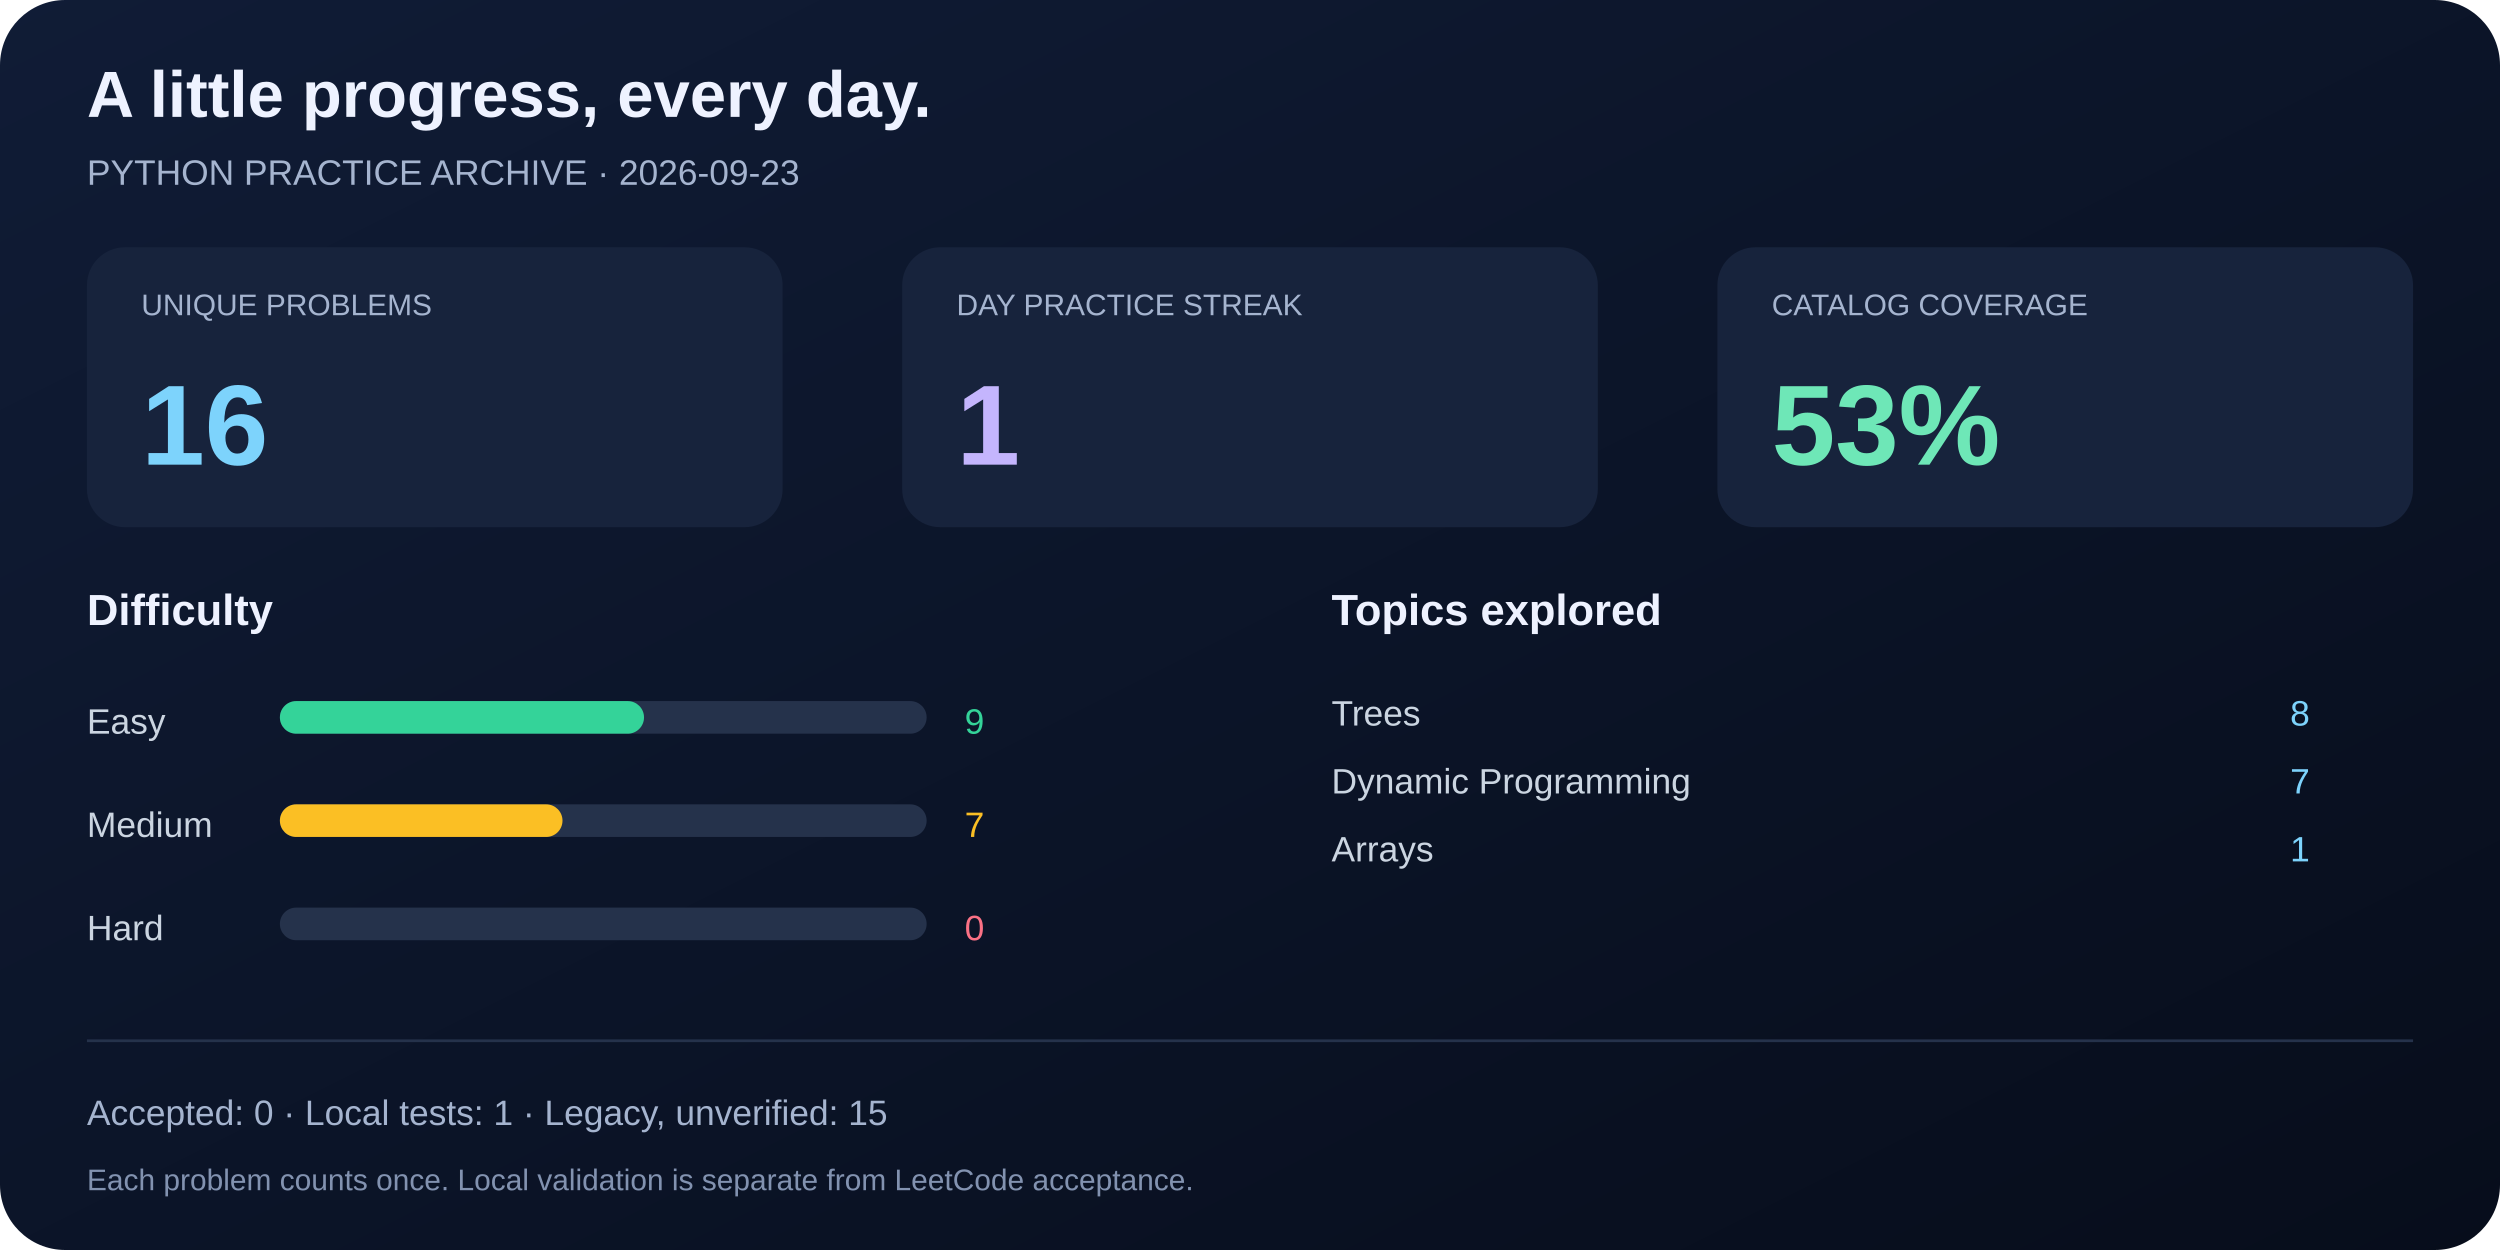
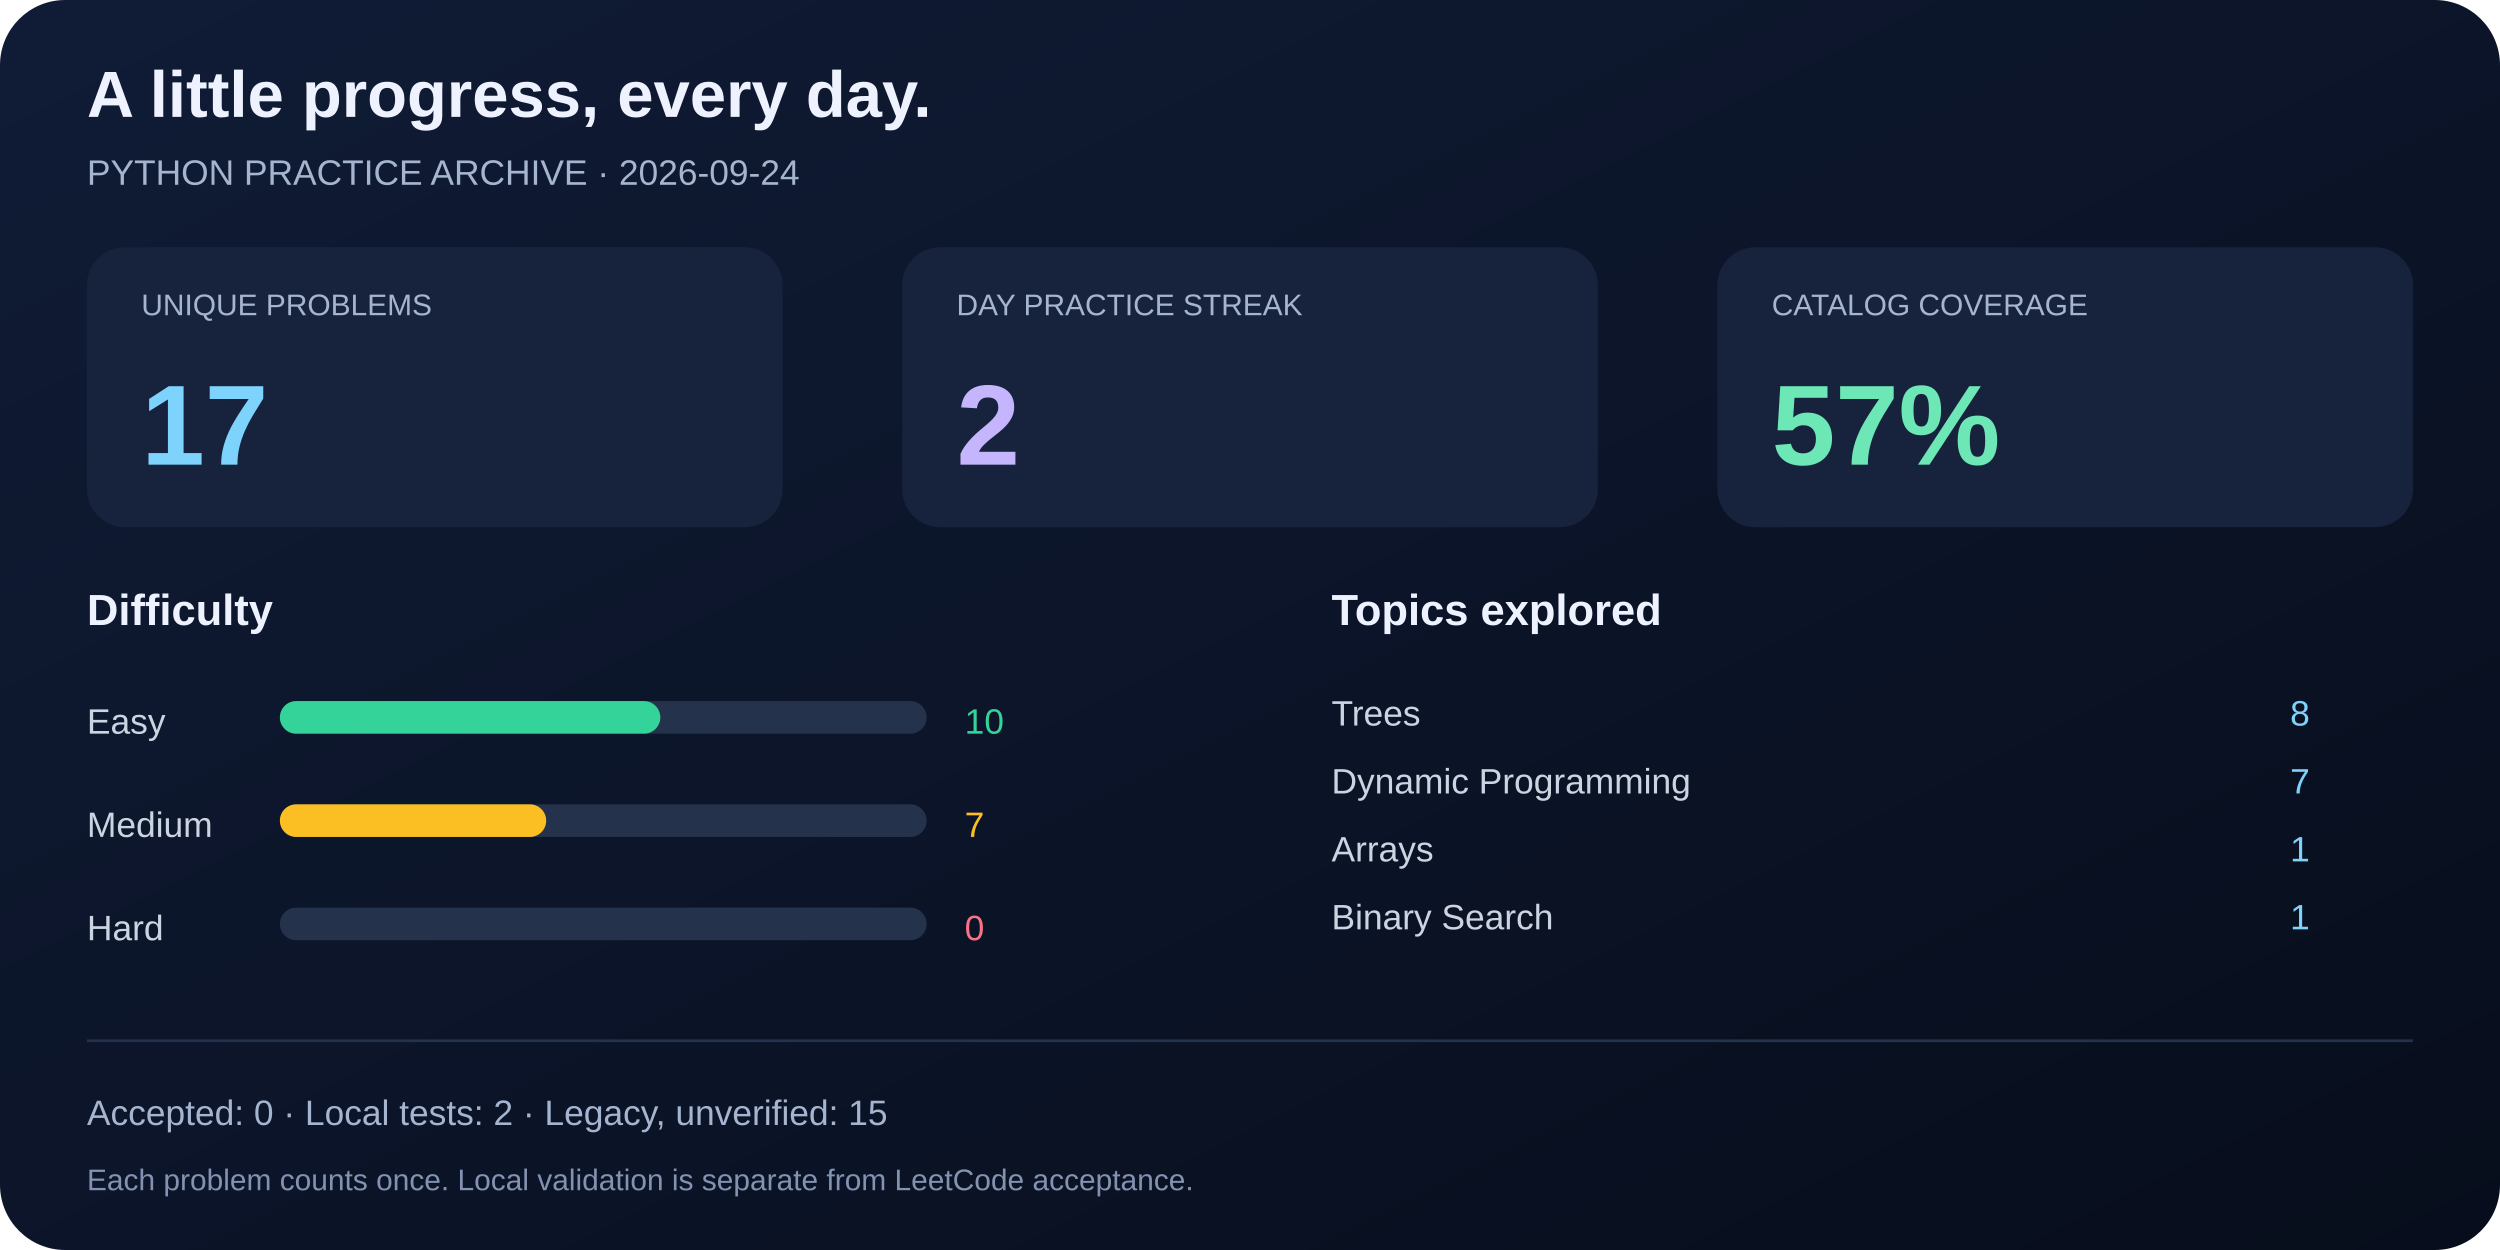
<svg xmlns="http://www.w3.org/2000/svg" width="920" height="460" viewBox="0 0 920 460" role="img" aria-labelledby="title desc">
  <defs>
    <linearGradient id="bg" x2="1" y2="1">
      <stop stop-color="#101c36" />
      <stop offset="1" stop-color="#070d1b" />
    </linearGradient>
  </defs>
  <rect width="920" height="460" rx="24" fill="url(#bg)" />
  <g font-family="Segoe UI, Arial, sans-serif" fill="#eef2ff">
    <text x="32" y="43" font-size="24" font-weight="700">A little progress, every day.</text>
-     <text x="32" y="68" font-size="13" fill="#a5b4cf">PYTHON PRACTICE ARCHIVE · 2026-09-23</text>
+     <text x="32" y="68" font-size="13" fill="#a5b4cf">PYTHON PRACTICE ARCHIVE · 2026-09-24</text>
    <rect x="32" y="91" width="256" height="103" rx="14" fill="#17233c" />
    <text x="52" y="116" font-size="11" fill="#a5b4cf">UNIQUE PROBLEMS</text>
-     <text x="52" y="171" font-size="42" font-weight="700" fill="#7dd3fc">16</text>
+     <text x="52" y="171" font-size="42" font-weight="700" fill="#7dd3fc">17</text>
    <rect x="332" y="91" width="256" height="103" rx="14" fill="#17233c" />
    <text x="352" y="116" font-size="11" fill="#a5b4cf">DAY PRACTICE STREAK</text>
-     <text x="352" y="171" font-size="42" font-weight="700" fill="#c4b5fd">1</text>
+     <text x="352" y="171" font-size="42" font-weight="700" fill="#c4b5fd">2</text>
    <rect x="632" y="91" width="256" height="103" rx="14" fill="#17233c" />
    <text x="652" y="116" font-size="11" fill="#a5b4cf">CATALOG COVERAGE</text>
-     <text x="652" y="171" font-size="42" font-weight="700" fill="#6ee7b7">53%</text>
+     <text x="652" y="171" font-size="42" font-weight="700" fill="#6ee7b7">57%</text>
    <text x="32" y="230" font-size="16" font-weight="600">Difficulty</text>
    <text x="490" y="230" font-size="16" font-weight="600">Topics explored</text>
    <text x="32" y="270" font-size="13" fill="#cbd5e1">Easy</text>
    <rect x="103" y="258" width="238" height="12" rx="6" fill="#25324b" />
-     <rect x="103" y="258" width="134" height="12" rx="6" fill="#34d399" />
-     <text x="355" y="270" font-size="13" fill="#34d399">9</text>
+     <rect x="103" y="258" width="140" height="12" rx="6" fill="#34d399" />
+     <text x="355" y="270" font-size="13" fill="#34d399">10</text>
    <text x="32" y="308" font-size="13" fill="#cbd5e1">Medium</text>
    <rect x="103" y="296" width="238" height="12" rx="6" fill="#25324b" />
-     <rect x="103" y="296" width="104" height="12" rx="6" fill="#fbbf24" />
+     <rect x="103" y="296" width="98" height="12" rx="6" fill="#fbbf24" />
    <text x="355" y="308" font-size="13" fill="#fbbf24">7</text>
    <text x="32" y="346" font-size="13" fill="#cbd5e1">Hard</text>
    <rect x="103" y="334" width="238" height="12" rx="6" fill="#25324b" />
    <rect x="103" y="334" width="0" height="12" rx="6" fill="#fb7185" />
    <text x="355" y="346" font-size="13" fill="#fb7185">0</text>
    <text x="490" y="267" font-size="13" fill="#cbd5e1">Trees</text>
    <text x="850" y="267" font-size="13" text-anchor="end" fill="#7dd3fc">8</text>
    <text x="490" y="292" font-size="13" fill="#cbd5e1">Dynamic Programming</text>
    <text x="850" y="292" font-size="13" text-anchor="end" fill="#7dd3fc">7</text>
    <text x="490" y="317" font-size="13" fill="#cbd5e1">Arrays</text>
    <text x="850" y="317" font-size="13" text-anchor="end" fill="#7dd3fc">1</text>
+     <text x="490" y="342" font-size="13" fill="#cbd5e1">Binary Search</text>
+     <text x="850" y="342" font-size="13" text-anchor="end" fill="#7dd3fc">1</text>
    <line x1="32" y1="383" x2="888" y2="383" stroke="#25324b" />
-     <text x="32" y="414" font-size="13" fill="#a5b4cf">Accepted: 0 · Local tests: 1 · Legacy, unverified: 15</text>
+     <text x="32" y="414" font-size="13" fill="#a5b4cf">Accepted: 0 · Local tests: 2 · Legacy, unverified: 15</text>
    <text x="32" y="438" font-size="11" fill="#8292b0">Each problem counts once. Local validation is separate from LeetCode acceptance.</text>
  </g>
</svg>
